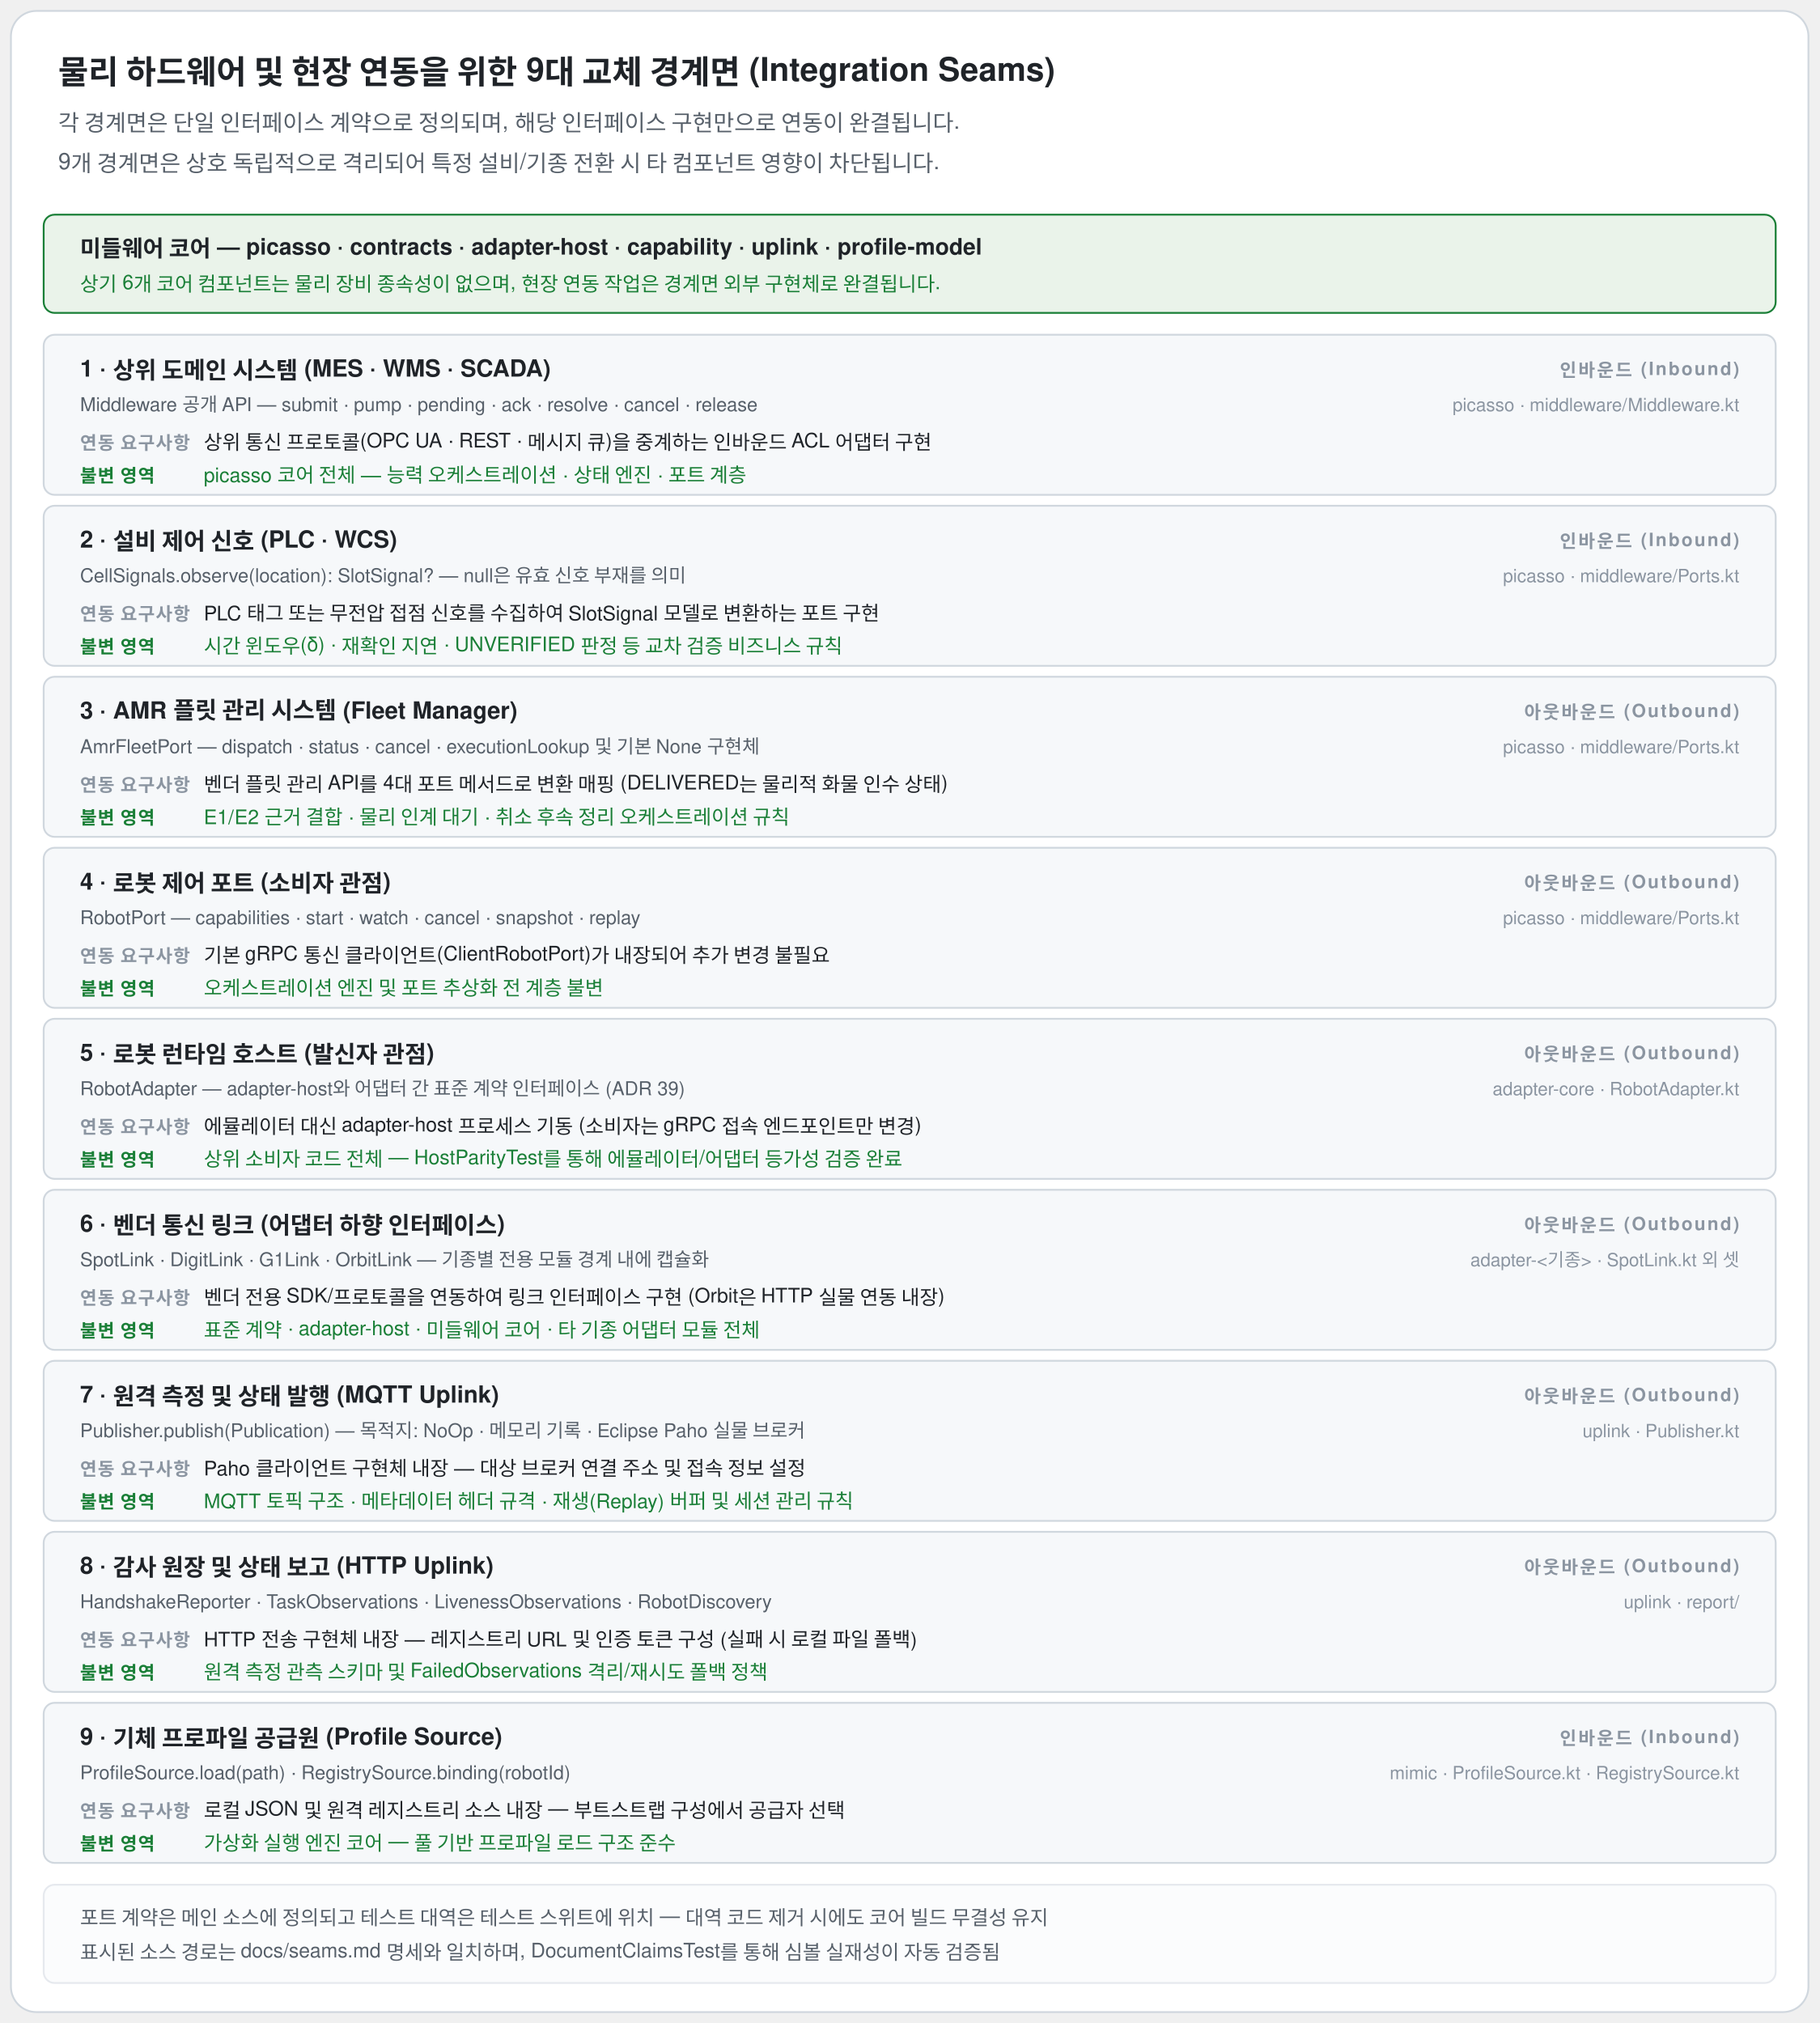
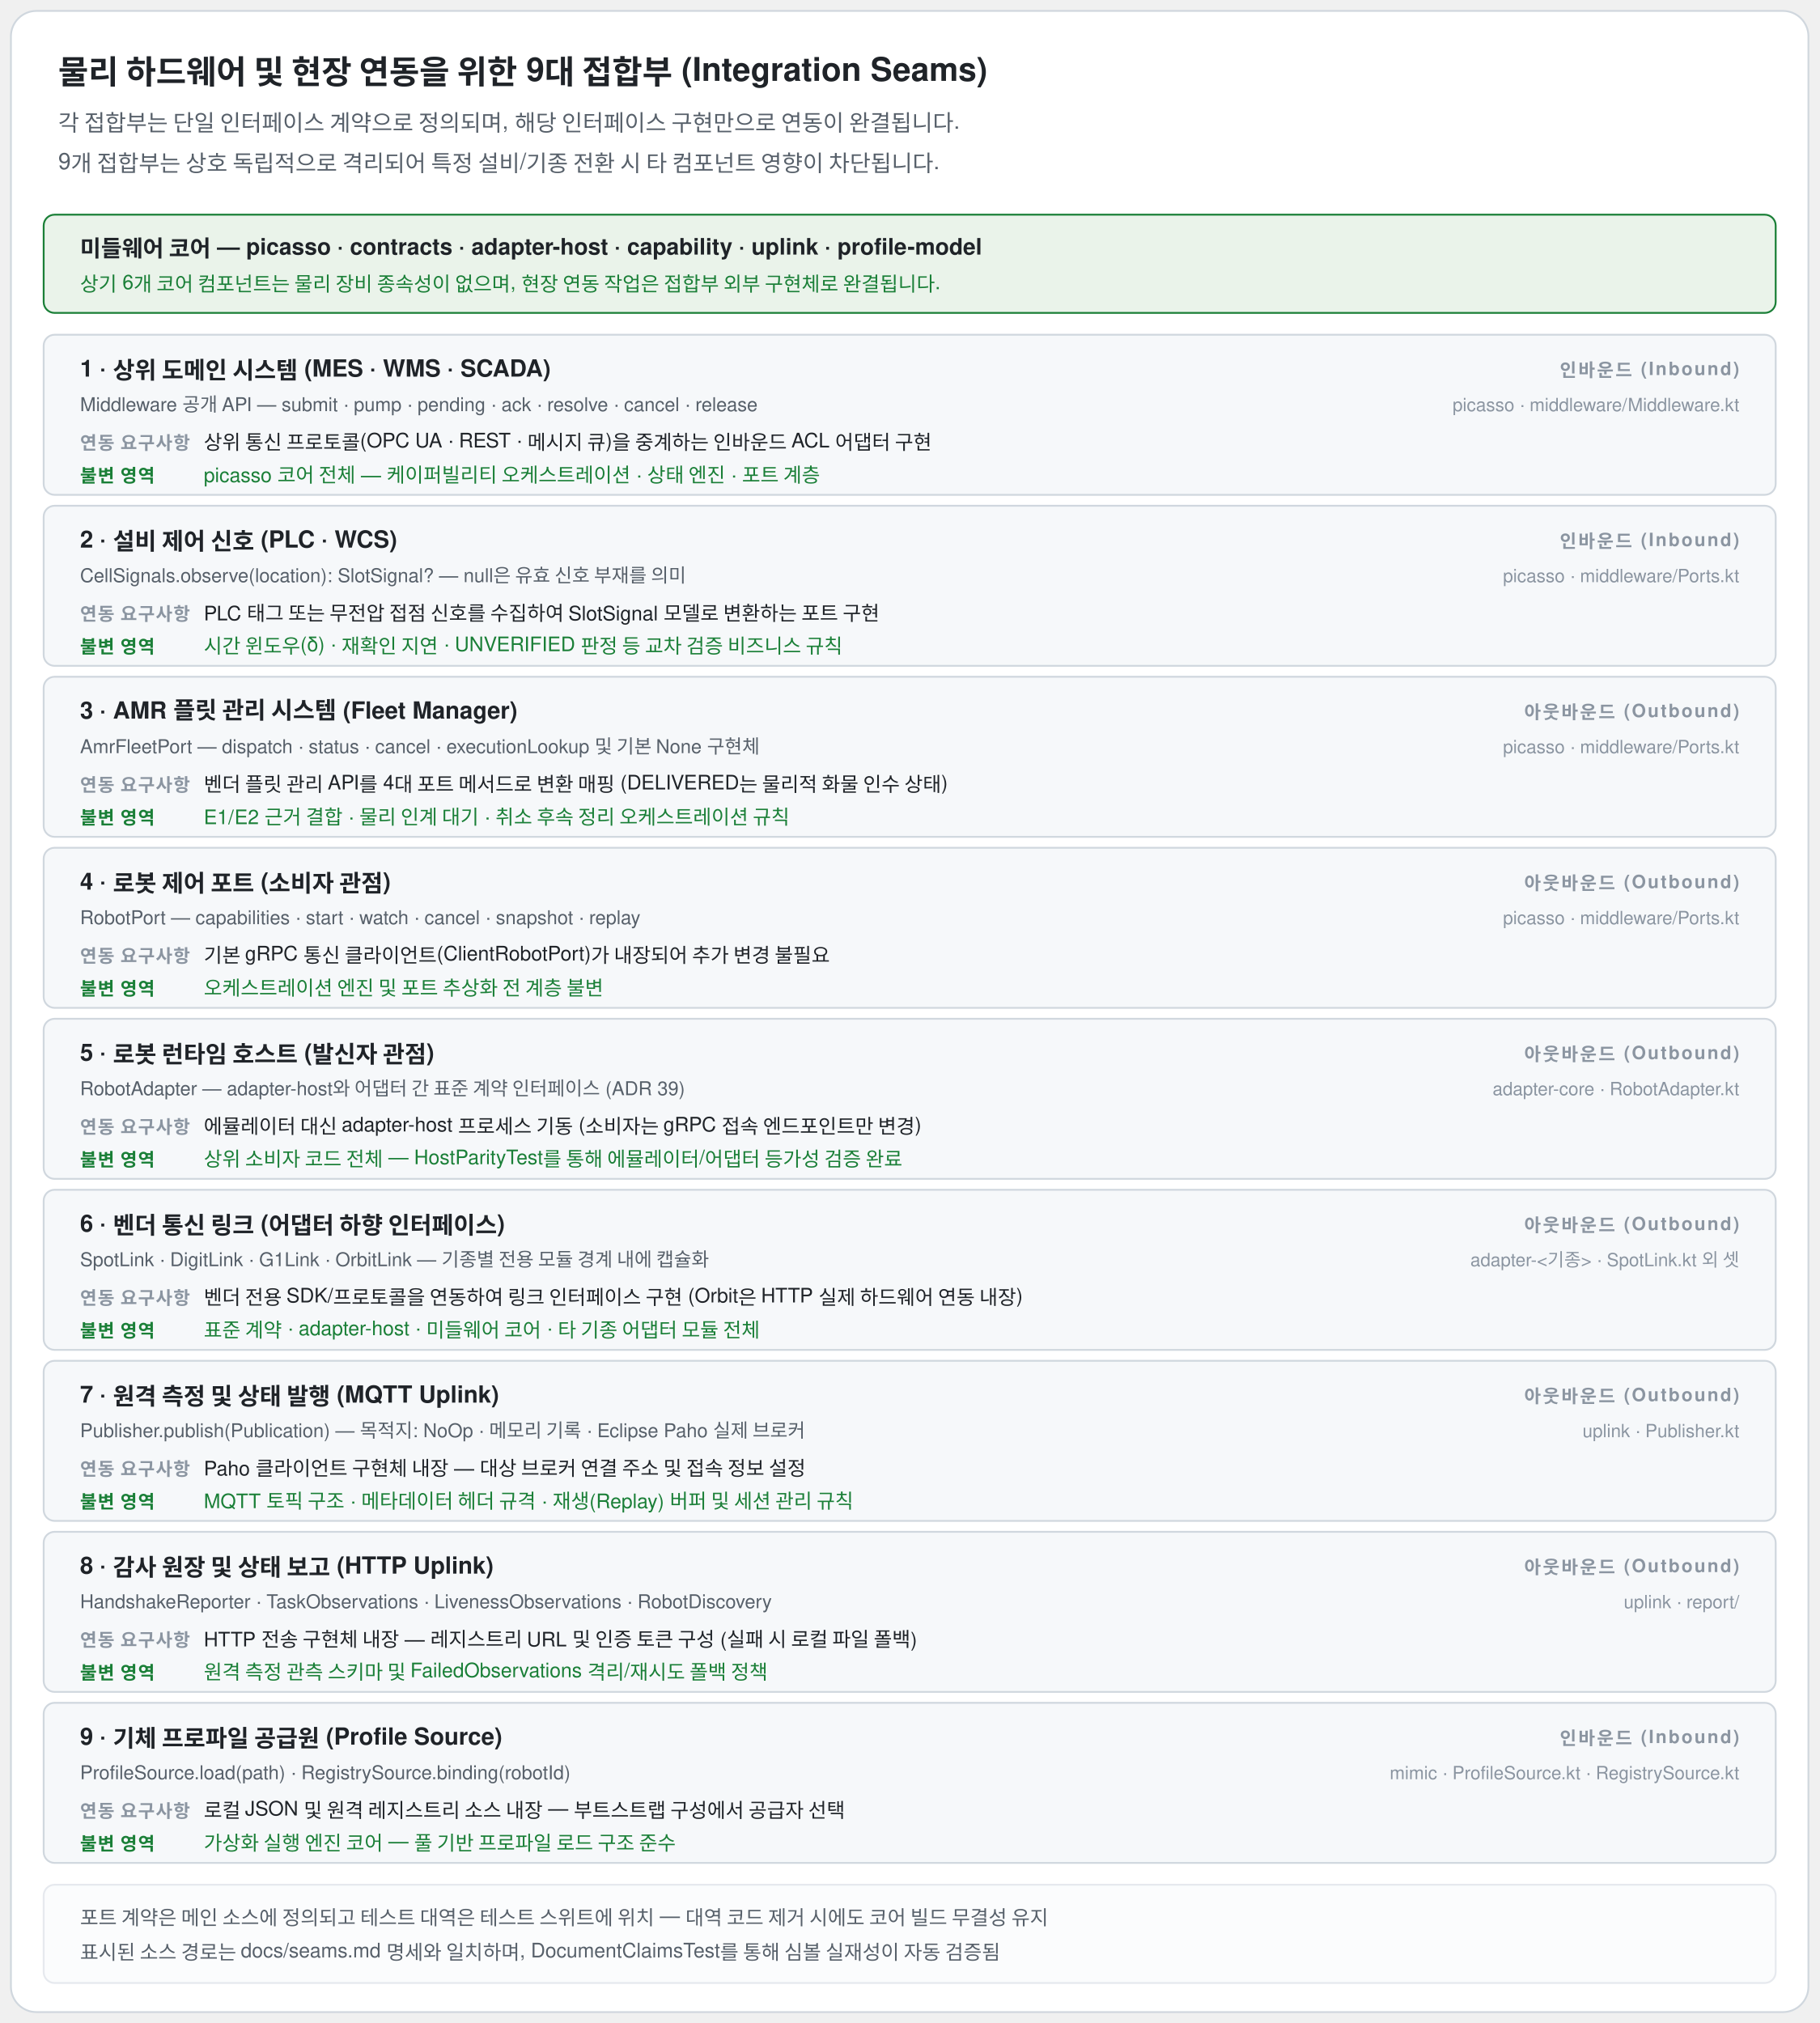
<svg xmlns="http://www.w3.org/2000/svg" width="1000" height="1112" viewBox="0 0 1000 1112" font-family="Malgun Gothic,Apple SD Gothic Neo,Noto Sans KR,Segoe UI,-apple-system,Helvetica,Arial,sans-serif">
  <rect x="6" y="6" width="988" height="1100" rx="14" fill="#ffffff" stroke="#d0d7de" />
-   <text x="32" y="46" font-size="18" font-weight="600" fill="#1f2328">물리 하드웨어 및 현장 연동을 위한 9대 교체 경계면 (Integration Seams)</text>
-   <text x="32" y="72" font-size="12.5" fill="#57606a">각 경계면은 단일 인터페이스 계약으로 정의되며, 해당 인터페이스 구현만으로 연동이 완결됩니다.</text>
-   <text x="32" y="93" font-size="12.5" fill="#57606a">9개 경계면은 상호 독립적으로 격리되어 특정 설비/기종 전환 시 타 컴포넌트 영향이 차단됩니다.</text>
+   <text x="32" y="46" font-size="18" font-weight="600" fill="#1f2328">물리 하드웨어 및 현장 연동을 위한 9대 접합부 (Integration Seams)</text>
+   <text x="32" y="72" font-size="12.5" fill="#57606a">각 접합부는 단일 인터페이스 계약으로 정의되며, 해당 인터페이스 구현만으로 연동이 완결됩니다.</text>
+   <text x="32" y="93" font-size="12.5" fill="#57606a">9개 접합부는 상호 독립적으로 격리되어 특정 설비/기종 전환 시 타 컴포넌트 영향이 차단됩니다.</text>
  <rect x="24" y="118" width="952" height="54" rx="6" fill="#eaf3ea" stroke="#1a7f37" />
  <text x="44" y="141" font-size="12.5" font-weight="600" fill="#1f2328">미들웨어 코어 — picasso · contracts · adapter-host · capability · uplink · profile-model</text>
-   <text x="44" y="160" font-size="11" fill="#1a7f37">상기 6개 코어 컴포넌트는 물리 장비 종속성이 없으며, 현장 연동 작업은 경계면 외부 구현체로 완결됩니다.</text>
+   <text x="44" y="160" font-size="11" fill="#1a7f37">상기 6개 코어 컴포넌트는 물리 장비 종속성이 없으며, 현장 연동 작업은 접합부 외부 구현체로 완결됩니다.</text>
  <rect x="24" y="184" width="952" height="88" rx="6" fill="#f6f8fa" stroke="#d0d7de" />
  <text x="44" y="207" font-size="13" font-weight="600" fill="#1f2328">1 · 상위 도메인 시스템 (MES · WMS · SCADA)</text>
  <text x="956" y="207" font-size="10" font-weight="700" text-anchor="end" letter-spacing="1" fill="#8b95a1">인바운드 (Inbound)</text>
  <text x="44" y="226" font-size="10.5" fill="#57606a">Middleware 공개 API — submit · pump · pending · ack · resolve · cancel · release</text>
  <text x="956" y="226" font-size="10" text-anchor="end" fill="#8b95a1">picasso · middleware/Middleware.kt</text>
  <text x="44" y="247" font-size="10" font-weight="700" letter-spacing="0.5" fill="#8b95a1">연동 요구사항</text>
  <text x="112" y="247" font-size="11" fill="#1f2328">상위 통신 프로토콜(OPC UA · REST · 메시지 큐)을 중계하는 인바운드 ACL 어댑터 구현</text>
  <text x="44" y="265" font-size="10" font-weight="700" letter-spacing="0.5" fill="#1a7f37">불변 영역</text>
-   <text x="112" y="265" font-size="11" fill="#1a7f37">picasso 코어 전체 — 능력 오케스트레이션 · 상태 엔진 · 포트 계층</text>
+   <text x="112" y="265" font-size="11" fill="#1a7f37">picasso 코어 전체 — 케이퍼빌리티 오케스트레이션 · 상태 엔진 · 포트 계층</text>
  <rect x="24" y="278" width="952" height="88" rx="6" fill="#f6f8fa" stroke="#d0d7de" />
  <text x="44" y="301" font-size="13" font-weight="600" fill="#1f2328">2 · 설비 제어 신호 (PLC · WCS)</text>
  <text x="956" y="301" font-size="10" font-weight="700" text-anchor="end" letter-spacing="1" fill="#8b95a1">인바운드 (Inbound)</text>
  <text x="44" y="320" font-size="10.5" fill="#57606a">CellSignals.observe(location): SlotSignal?  —  null은 유효 신호 부재를 의미</text>
  <text x="956" y="320" font-size="10" text-anchor="end" fill="#8b95a1">picasso · middleware/Ports.kt</text>
  <text x="44" y="341" font-size="10" font-weight="700" letter-spacing="0.5" fill="#8b95a1">연동 요구사항</text>
  <text x="112" y="341" font-size="11" fill="#1f2328">PLC 태그 또는 무전압 접점 신호를 수집하여 SlotSignal 모델로 변환하는 포트 구현</text>
  <text x="44" y="359" font-size="10" font-weight="700" letter-spacing="0.5" fill="#1a7f37">불변 영역</text>
  <text x="112" y="359" font-size="11" fill="#1a7f37">시간 윈도우(δ) · 재확인 지연 · UNVERIFIED 판정 등 교차 검증 비즈니스 규칙</text>
  <rect x="24" y="372" width="952" height="88" rx="6" fill="#f6f8fa" stroke="#d0d7de" />
  <text x="44" y="395" font-size="13" font-weight="600" fill="#1f2328">3 · AMR 플릿 관리 시스템 (Fleet Manager)</text>
  <text x="956" y="395" font-size="10" font-weight="700" text-anchor="end" letter-spacing="1" fill="#8b95a1">아웃바운드 (Outbound)</text>
  <text x="44" y="414" font-size="10.5" fill="#57606a">AmrFleetPort — dispatch · status · cancel · executionLookup 및 기본 None 구현체</text>
  <text x="956" y="414" font-size="10" text-anchor="end" fill="#8b95a1">picasso · middleware/Ports.kt</text>
  <text x="44" y="435" font-size="10" font-weight="700" letter-spacing="0.5" fill="#8b95a1">연동 요구사항</text>
  <text x="112" y="435" font-size="11" fill="#1f2328">벤더 플릿 관리 API를 4대 포트 메서드로 변환 매핑 (DELIVERED는 물리적 화물 인수 상태)</text>
  <text x="44" y="453" font-size="10" font-weight="700" letter-spacing="0.5" fill="#1a7f37">불변 영역</text>
  <text x="112" y="453" font-size="11" fill="#1a7f37">E1/E2 근거 결합 · 물리 인계 대기 · 취소 후속 정리 오케스트레이션 규칙</text>
  <rect x="24" y="466" width="952" height="88" rx="6" fill="#f6f8fa" stroke="#d0d7de" />
  <text x="44" y="489" font-size="13" font-weight="600" fill="#1f2328">4 · 로봇 제어 포트 (소비자 관점)</text>
  <text x="956" y="489" font-size="10" font-weight="700" text-anchor="end" letter-spacing="1" fill="#8b95a1">아웃바운드 (Outbound)</text>
  <text x="44" y="508" font-size="10.5" fill="#57606a">RobotPort — capabilities · start · watch · cancel · snapshot · replay</text>
  <text x="956" y="508" font-size="10" text-anchor="end" fill="#8b95a1">picasso · middleware/Ports.kt</text>
  <text x="44" y="529" font-size="10" font-weight="700" letter-spacing="0.5" fill="#8b95a1">연동 요구사항</text>
  <text x="112" y="529" font-size="11" fill="#1f2328">기본 gRPC 통신 클라이언트(ClientRobotPort)가 내장되어 추가 변경 불필요</text>
  <text x="44" y="547" font-size="10" font-weight="700" letter-spacing="0.5" fill="#1a7f37">불변 영역</text>
  <text x="112" y="547" font-size="11" fill="#1a7f37">오케스트레이션 엔진 및 포트 추상화 전 계층 불변</text>
  <rect x="24" y="560" width="952" height="88" rx="6" fill="#f6f8fa" stroke="#d0d7de" />
  <text x="44" y="583" font-size="13" font-weight="600" fill="#1f2328">5 · 로봇 런타임 호스트 (발신자 관점)</text>
  <text x="956" y="583" font-size="10" font-weight="700" text-anchor="end" letter-spacing="1" fill="#8b95a1">아웃바운드 (Outbound)</text>
  <text x="44" y="602" font-size="10.5" fill="#57606a">RobotAdapter — adapter-host와 어댑터 간 표준 계약 인터페이스 (ADR 39)</text>
  <text x="956" y="602" font-size="10" text-anchor="end" fill="#8b95a1">adapter-core · RobotAdapter.kt</text>
  <text x="44" y="623" font-size="10" font-weight="700" letter-spacing="0.5" fill="#8b95a1">연동 요구사항</text>
  <text x="112" y="623" font-size="11" fill="#1f2328">에뮬레이터 대신 adapter-host 프로세스 기동 (소비자는 gRPC 접속 엔드포인트만 변경)</text>
  <text x="44" y="641" font-size="10" font-weight="700" letter-spacing="0.5" fill="#1a7f37">불변 영역</text>
  <text x="112" y="641" font-size="11" fill="#1a7f37">상위 소비자 코드 전체 — HostParityTest를 통해 에뮬레이터/어댑터 등가성 검증 완료</text>
  <rect x="24" y="654" width="952" height="88" rx="6" fill="#f6f8fa" stroke="#d0d7de" />
  <text x="44" y="677" font-size="13" font-weight="600" fill="#1f2328">6 · 벤더 통신 링크 (어댑터 하향 인터페이스)</text>
  <text x="956" y="677" font-size="10" font-weight="700" text-anchor="end" letter-spacing="1" fill="#8b95a1">아웃바운드 (Outbound)</text>
  <text x="44" y="696" font-size="10.5" fill="#57606a">SpotLink · DigitLink · G1Link · OrbitLink — 기종별 전용 모듈 경계 내에 캡슐화</text>
  <text x="956" y="696" font-size="10" text-anchor="end" fill="#8b95a1">adapter-&lt;기종&gt; · SpotLink.kt 외 셋</text>
  <text x="44" y="717" font-size="10" font-weight="700" letter-spacing="0.5" fill="#8b95a1">연동 요구사항</text>
-   <text x="112" y="717" font-size="11" fill="#1f2328">벤더 전용 SDK/프로토콜을 연동하여 링크 인터페이스 구현 (Orbit은 HTTP 실물 연동 내장)</text>
+   <text x="112" y="717" font-size="11" fill="#1f2328">벤더 전용 SDK/프로토콜을 연동하여 링크 인터페이스 구현 (Orbit은 HTTP 실제 하드웨어 연동 내장)</text>
  <text x="44" y="735" font-size="10" font-weight="700" letter-spacing="0.5" fill="#1a7f37">불변 영역</text>
  <text x="112" y="735" font-size="11" fill="#1a7f37">표준 계약 · adapter-host · 미들웨어 코어 · 타 기종 어댑터 모듈 전체</text>
  <rect x="24" y="748" width="952" height="88" rx="6" fill="#f6f8fa" stroke="#d0d7de" />
  <text x="44" y="771" font-size="13" font-weight="600" fill="#1f2328">7 · 원격 측정 및 상태 발행 (MQTT Uplink)</text>
  <text x="956" y="771" font-size="10" font-weight="700" text-anchor="end" letter-spacing="1" fill="#8b95a1">아웃바운드 (Outbound)</text>
-   <text x="44" y="790" font-size="10.5" fill="#57606a">Publisher.publish(Publication) — 목적지: NoOp · 메모리 기록 · Eclipse Paho 실물 브로커</text>
+   <text x="44" y="790" font-size="10.5" fill="#57606a">Publisher.publish(Publication) — 목적지: NoOp · 메모리 기록 · Eclipse Paho 실제 브로커</text>
  <text x="956" y="790" font-size="10" text-anchor="end" fill="#8b95a1">uplink · Publisher.kt</text>
  <text x="44" y="811" font-size="10" font-weight="700" letter-spacing="0.5" fill="#8b95a1">연동 요구사항</text>
  <text x="112" y="811" font-size="11" fill="#1f2328">Paho 클라이언트 구현체 내장 — 대상 브로커 연결 주소 및 접속 정보 설정</text>
  <text x="44" y="829" font-size="10" font-weight="700" letter-spacing="0.5" fill="#1a7f37">불변 영역</text>
  <text x="112" y="829" font-size="11" fill="#1a7f37">MQTT 토픽 구조 · 메타데이터 헤더 규격 · 재생(Replay) 버퍼 및 세션 관리 규칙</text>
  <rect x="24" y="842" width="952" height="88" rx="6" fill="#f6f8fa" stroke="#d0d7de" />
  <text x="44" y="865" font-size="13" font-weight="600" fill="#1f2328">8 · 감사 원장 및 상태 보고 (HTTP Uplink)</text>
  <text x="956" y="865" font-size="10" font-weight="700" text-anchor="end" letter-spacing="1" fill="#8b95a1">아웃바운드 (Outbound)</text>
  <text x="44" y="884" font-size="10.5" fill="#57606a">HandshakeReporter · TaskObservations · LivenessObservations · RobotDiscovery</text>
  <text x="956" y="884" font-size="10" text-anchor="end" fill="#8b95a1">uplink · report/</text>
  <text x="44" y="905" font-size="10" font-weight="700" letter-spacing="0.5" fill="#8b95a1">연동 요구사항</text>
  <text x="112" y="905" font-size="11" fill="#1f2328">HTTP 전송 구현체 내장 — 레지스트리 URL 및 인증 토큰 구성 (실패 시 로컬 파일 폴백)</text>
  <text x="44" y="923" font-size="10" font-weight="700" letter-spacing="0.5" fill="#1a7f37">불변 영역</text>
  <text x="112" y="923" font-size="11" fill="#1a7f37">원격 측정 관측 스키마 및 FailedObservations 격리/재시도 폴백 정책</text>
  <rect x="24" y="936" width="952" height="88" rx="6" fill="#f6f8fa" stroke="#d0d7de" />
  <text x="44" y="959" font-size="13" font-weight="600" fill="#1f2328">9 · 기체 프로파일 공급원 (Profile Source)</text>
  <text x="956" y="959" font-size="10" font-weight="700" text-anchor="end" letter-spacing="1" fill="#8b95a1">인바운드 (Inbound)</text>
  <text x="44" y="978" font-size="10.5" fill="#57606a">ProfileSource.load(path) · RegistrySource.binding(robotId)</text>
  <text x="956" y="978" font-size="10" text-anchor="end" fill="#8b95a1">mimic · ProfileSource.kt · RegistrySource.kt</text>
  <text x="44" y="999" font-size="10" font-weight="700" letter-spacing="0.5" fill="#8b95a1">연동 요구사항</text>
  <text x="112" y="999" font-size="11" fill="#1f2328">로컬 JSON 및 원격 레지스트리 소스 내장 — 부트스트랩 구성에서 공급자 선택</text>
  <text x="44" y="1017" font-size="10" font-weight="700" letter-spacing="0.5" fill="#1a7f37">불변 영역</text>
  <text x="112" y="1017" font-size="11" fill="#1a7f37">가상화 실행 엔진 코어 — 풀 기반 프로파일 로드 구조 준수</text>
  <rect x="24" y="1036" width="952" height="54" rx="6" fill="#fbfcfd" stroke="#e6e9ee" />
  <text x="44" y="1058" font-size="11" fill="#57606a">포트 계약은 메인 소스에 정의되고 테스트 대역은 테스트 스위트에 위치 — 대역 코드 제거 시에도 코어 빌드 무결성 유지</text>
  <text x="44" y="1077" font-size="11" fill="#57606a">표시된 소스 경로는 docs/seams.md 명세와 일치하며, DocumentClaimsTest를 통해 심볼 실재성이 자동 검증됨</text>
</svg>
